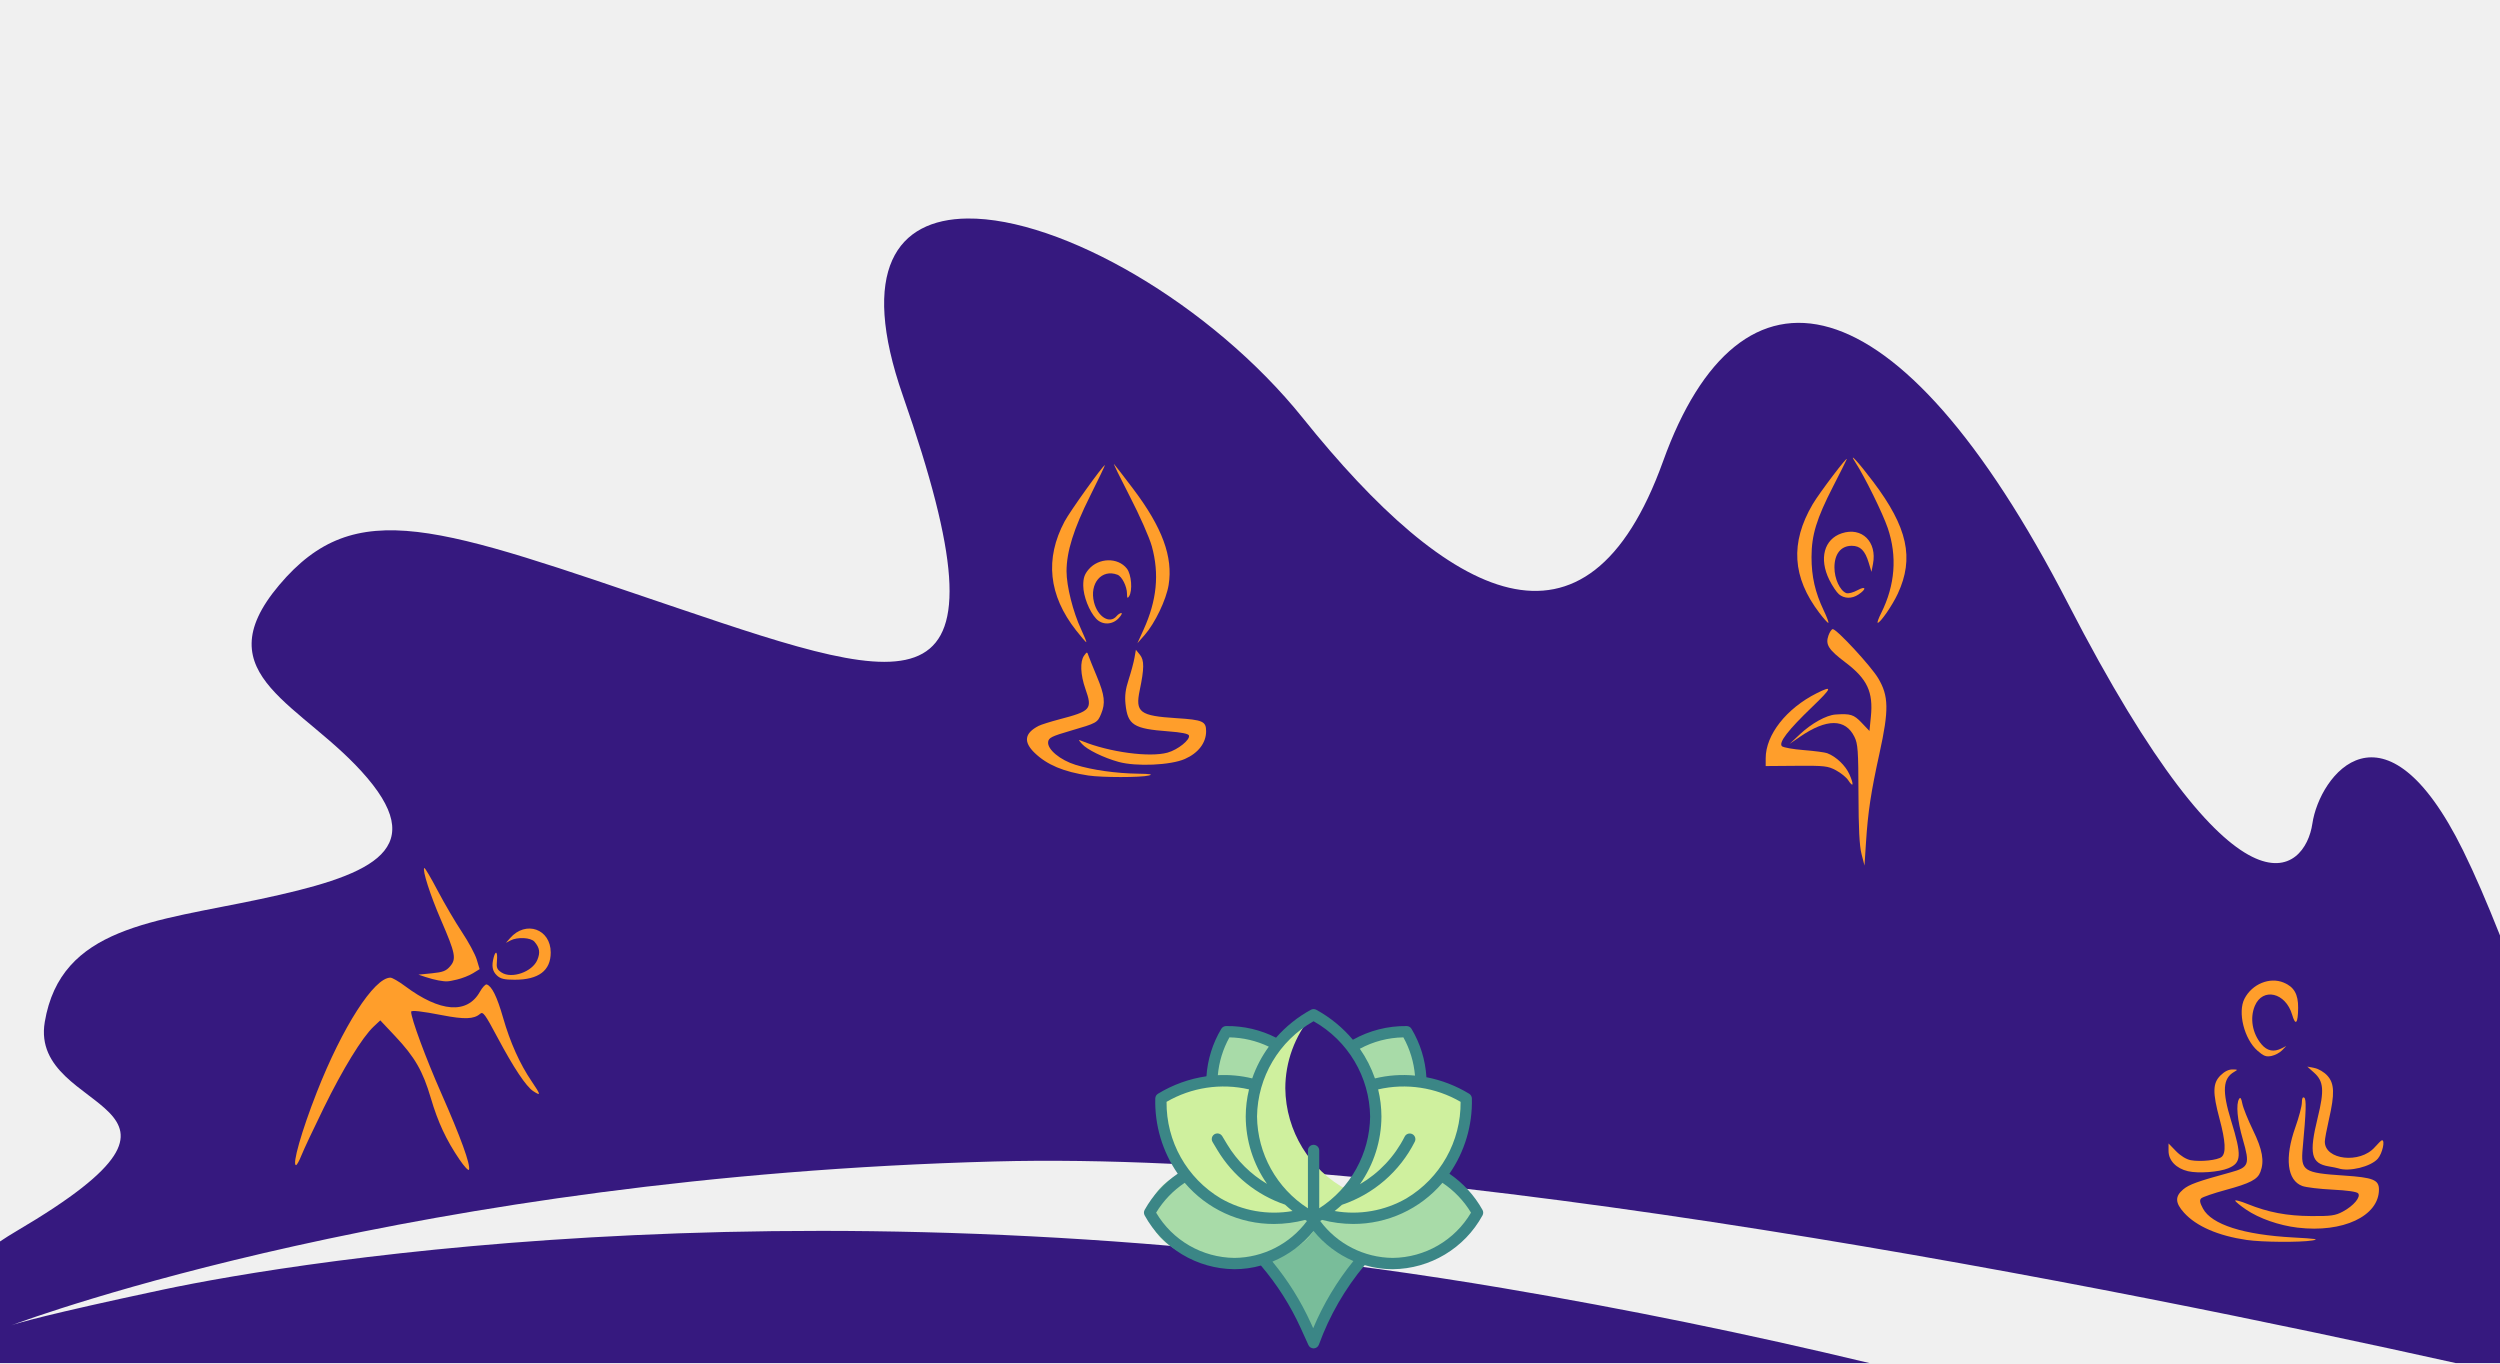
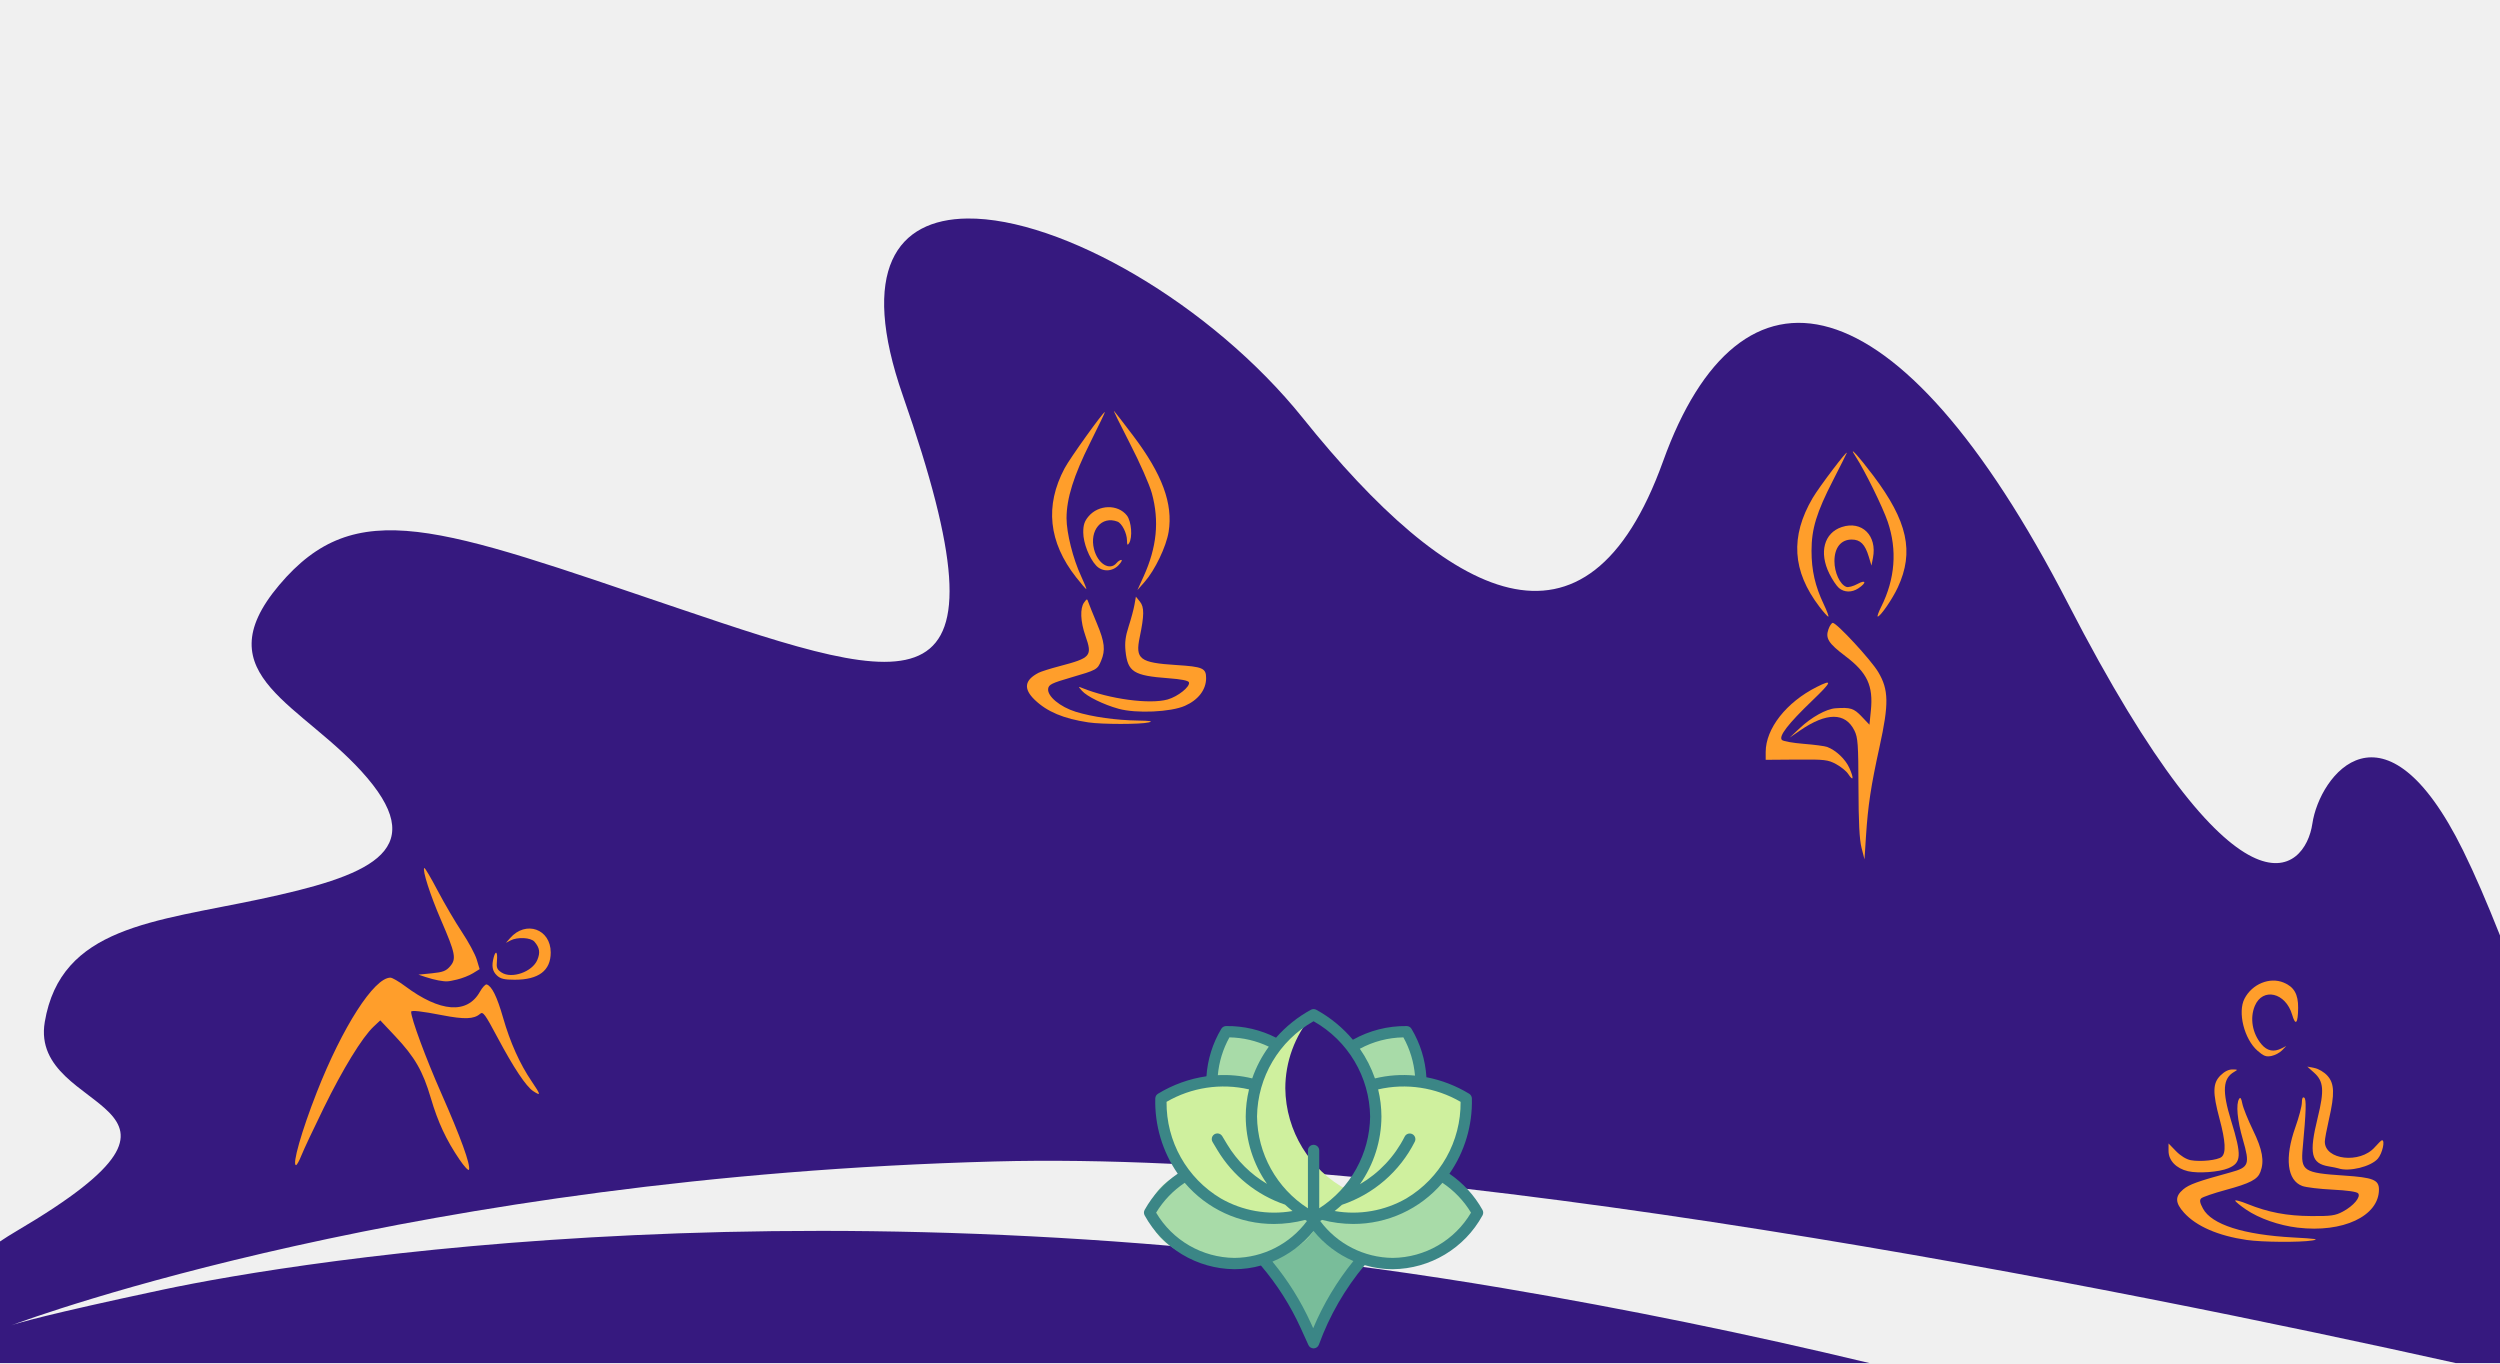
<svg xmlns="http://www.w3.org/2000/svg" width="423.333mm" height="230.815mm" viewBox="0 0 423.333 230.815" version="1.1" id="svg10068">
  <defs id="defs10062" />
  <g id="layer1" transform="translate(145.8988,-152.509)">
    <path id="path5995" d="m 17.917,189.51 c -11.928,0.126 -18.373,8.675 -10.925,30.01 19.087,54.673 2.526,49.753 -38.103,35.973 -40.629,-13.78 -54.507,-19.34 -67.524,-3.898 -13.017,15.442 4.281,20.08 14.933,32.649 10.652,12.569 -0.072,16.665 -18.099,20.507 -18.027,3.843 -33.797,4.67 -36.517,20.813 -2.72,16.143 33.406,12.936 -4.776,35.403 a 55.721,55.721 0 0 0 -2.805,1.763 v 20.595 h 316.57 a 931.079,931.079 0 0 0 -61.996,-12.684 c -113.55,-19.229 -203.257,-4.812 -227.177,0.286 -19.58,4.174 -24.374,5.615 -25.493,6.008 3.917,-1.462 68.758,-25.146 166.552,-27.751 73.946,-1.97 190.407,21.469 247.4,34.141 h 7.477 v -72.41 c -2.151,-5.432 -4.259,-10.347 -6.242,-14.368 -13.405,-27.183 -24.327,-12.764 -25.529,-4.575 -1.201,8.19 -12.316,19.156 -41.376,-37.264 -29.06,-56.421 -55.592,-60.175 -68.563,-24.113 -12.971,36.063 -36.275,23.529 -60.986,-7.269 C 59.243,204.015 33.75,189.343 17.917,189.51 Z" style="fill:#36197f;stroke-width:0.265" />
    <path style="fill:#ff9e2b;fill-opacity:1;stroke-width:0.353" d="m 234.549,362.477 c -4.836,-0.705 -8.537,-2.313 -10.616,-4.614 -1.515,-1.677 -1.555,-2.76 -0.143,-3.948 1.002,-0.843 2.436,-1.359 8.044,-2.893 3.099,-0.848 3.278,-1.332 2.058,-5.558 -0.947,-3.277 -1.196,-5.994 -0.632,-6.884 0.211,-0.333 0.374,-0.091 0.542,0.808 0.132,0.706 0.947,2.734 1.81,4.507 1.607,3.302 1.948,5.231 1.248,7.071 -0.482,1.267 -1.734,1.916 -5.865,3.038 -2.062,0.561 -3.933,1.203 -4.158,1.427 -0.309,0.309 -0.238,0.726 0.293,1.718 1.456,2.719 6.883,4.455 15.341,4.907 3.784,0.202 4.436,0.306 3.175,0.507 -2.14,0.341 -8.504,0.291 -11.099,-0.087 z m 8.629,-2.084 c -3.155,-0.377 -6.525,-1.556 -8.731,-3.054 -1.019,-0.692 -1.852,-1.379 -1.852,-1.527 0,-0.148 0.929,0.106 2.065,0.565 3.538,1.429 6.679,2.025 10.812,2.052 3.36,0.022 4.077,-0.079 5.347,-0.756 1.827,-0.974 3.094,-2.488 2.59,-3.095 -0.222,-0.268 -1.853,-0.503 -4.323,-0.623 -2.181,-0.106 -4.487,-0.384 -5.124,-0.617 -2.58,-0.944 -3.03,-4.751 -1.176,-9.96 0.604,-1.697 1.098,-3.572 1.098,-4.166 0,-0.706 0.136,-0.995 0.395,-0.836 0.39,0.241 0.33,2.255 -0.252,8.524 -0.363,3.906 0.101,4.214 7.026,4.673 4.898,0.325 5.884,0.721 5.884,2.365 0,4.498 -6.117,7.367 -13.758,6.453 z m -18.575,-9.557 c -1.999,-0.465 -3.297,-1.819 -3.297,-3.438 v -1.265 l 1.265,1.302 c 0.769,0.792 1.745,1.392 2.489,1.532 1.648,0.309 4.563,10e-4 5.23,-0.552 0.779,-0.647 0.674,-2.638 -0.34,-6.422 -1.203,-4.49 -1.171,-6.053 0.148,-7.373 0.664,-0.664 1.387,-1.027 2.028,-1.02 0.926,0.01 0.947,0.04 0.292,0.415 -1.923,1.103 -2.059,3.246 -0.523,8.236 1.832,5.953 1.761,7.165 -0.475,8.086 -1.57,0.647 -5.079,0.903 -6.817,0.499 z m 25.454,-0.488 c -0.194,-0.066 -0.92,-0.214 -1.614,-0.329 -3.005,-0.5 -3.379,-2.142 -1.877,-8.253 1.137,-4.628 1.013,-6.162 -0.615,-7.616 l -1.151,-1.028 1.217,0.234 c 0.69,0.132 1.638,0.695 2.187,1.299 1.2,1.317 1.262,3.053 0.265,7.404 -0.378,1.649 -0.692,3.338 -0.697,3.753 -0.037,3.114 5.959,3.801 8.447,0.967 0.576,-0.656 1.131,-1.193 1.234,-1.193 0.559,0 0.069,2.203 -0.69,3.105 -1.148,1.364 -4.865,2.284 -6.708,1.659 z M 236.367,330.427 c -2.253,-1.979 -3.385,-6.512 -2.198,-8.808 1.288,-2.491 4.272,-3.714 6.643,-2.723 1.759,0.735 2.461,1.968 2.441,4.282 -0.024,2.658 -0.442,3.132 -1.018,1.154 -1.094,-3.753 -4.989,-4.668 -6.319,-1.485 -0.868,2.078 -0.419,4.654 1.133,6.498 0.957,1.138 2.078,1.36 3.418,0.676 l 0.771,-0.393 -0.707,0.737 c -0.389,0.405 -1.199,0.836 -1.801,0.956 -0.899,0.18 -1.321,0.02 -2.363,-0.895 z" id="path6090-2" />
    <path style="fill:#ff9e2b;fill-opacity:1;stroke-width:0.353" d="m -68.084,348.869 c -2.26,-3.328 -3.652,-6.311 -4.863,-10.424 -1.347,-4.573 -2.71,-6.94 -6.034,-10.472 l -2.525,-2.683 -1.126,1.058 c -1.929,1.814 -5.203,7.15 -8.442,13.758 -1.712,3.493 -3.409,7.103 -3.772,8.024 -0.363,0.921 -0.779,1.675 -0.923,1.676 -0.709,0.004 0.935,-5.769 3.516,-12.346 4.335,-11.047 9.703,-19.403 12.464,-19.403 0.308,0 1.422,0.644 2.476,1.431 5.939,4.437 10.527,4.785 12.675,0.964 0.424,-0.755 0.946,-1.315 1.158,-1.244 0.866,0.289 1.746,2.07 2.75,5.566 1.229,4.281 2.846,7.882 4.897,10.902 1.53,2.253 1.56,2.473 0.22,1.595 -1.204,-0.789 -3.307,-3.95 -6.037,-9.074 -2.136,-4.009 -2.459,-4.447 -2.958,-4.008 -1.024,0.901 -2.644,0.96 -6.395,0.231 -3.527,-0.685 -5.277,-0.878 -5.277,-0.582 0,1.148 2.478,7.847 5.104,13.799 3.298,7.474 4.974,12.097 4.693,12.941 -0.08,0.239 -0.8,-0.531 -1.602,-1.711 z m -3.609,-30.35 c -0.485,-0.081 -1.438,-0.333 -2.117,-0.559 l -1.235,-0.411 2.27,-0.227 c 1.879,-0.188 2.413,-0.393 3.097,-1.188 1.085,-1.261 0.905,-2.172 -1.547,-7.838 -1.822,-4.21 -3.185,-8.453 -2.83,-8.809 0.091,-0.091 1.108,1.63 2.26,3.823 1.152,2.193 3.004,5.354 4.116,7.024 1.112,1.67 2.241,3.766 2.509,4.659 l 0.488,1.623 -1.136,0.702 c -0.625,0.386 -1.845,0.865 -2.712,1.065 -1.637,0.377 -1.711,0.38 -3.164,0.137 z m 9.944,-0.828 c -0.78,-0.726 -0.939,-1.619 -0.55,-3.073 0.344,-1.282 0.689,-0.911 0.547,0.587 -0.112,1.172 0.006,1.471 0.783,1.98 1.713,1.123 5.212,-0.107 6.057,-2.129 0.523,-1.251 0.396,-2.057 -0.485,-3.083 -0.615,-0.716 -2.875,-0.835 -4.06,-0.213 l -0.771,0.404 0.706,-0.806 c 2.663,-3.041 6.879,-1.542 6.879,2.446 0,3.063 -2.042,4.607 -6.096,4.607 -1.764,0 -2.401,-0.152 -3.01,-0.719 z" id="path6090-8" />
-     <path style="fill:#ff9e2b;fill-opacity:1;stroke-width:0.353" d="m 169.323,297.141 c -0.358,-1.389 -0.506,-4.295 -0.522,-10.231 -0.02,-7.358 -0.097,-8.441 -0.682,-9.629 -1.532,-3.108 -4.713,-3.114 -9.208,-0.02 l -1.764,1.214 1.738,-1.63 c 1.97,-1.847 4.477,-3.237 6.03,-3.344 2.546,-0.175 3.096,-0.002 4.423,1.393 l 1.323,1.391 0.24,-2.389 c 0.424,-4.218 -0.601,-6.414 -4.295,-9.207 -2.892,-2.187 -3.425,-3.027 -2.892,-4.556 0.209,-0.601 0.542,-1.092 0.738,-1.092 0.676,0 6.453,6.246 7.684,8.307 1.796,3.006 1.839,5.371 0.233,12.684 -1.464,6.667 -1.957,9.918 -2.296,15.169 l -0.251,3.881 z m -2.255,-12.508 c -0.32,-0.489 -1.254,-1.248 -2.076,-1.687 -1.371,-0.732 -1.924,-0.795 -6.698,-0.758 l -5.203,0.041 v -1.319 c 0,-3.976 3.492,-8.427 8.643,-11.017 2.763,-1.389 2.606,-0.919 -0.778,2.329 -4.076,3.912 -5.716,6.043 -5.114,6.645 0.218,0.218 1.871,0.513 3.673,0.656 1.802,0.143 3.594,0.379 3.982,0.524 1.507,0.565 3.113,2.092 3.776,3.591 0.785,1.774 0.67,2.33 -0.205,0.995 z m -4.879,-28.326 c -4.604,-6.039 -4.969,-11.887 -1.147,-18.408 1.111,-1.895 6.071,-8.436 5.764,-7.601 -0.073,0.199 -1.109,2.263 -2.301,4.586 -2.806,5.468 -3.653,8.237 -3.653,11.949 0,3.31 0.609,5.983 2.057,9.023 0.557,1.17 0.91,2.127 0.785,2.127 -0.125,0 -0.803,-0.754 -1.505,-1.676 z m 10.465,0 c 2.353,-4.714 2.729,-9.596 1.107,-14.376 -0.848,-2.498 -3.9,-8.698 -5.464,-11.099 -1.34,-2.057 0.51,-0.049 3.004,3.262 5.826,7.732 6.962,12.904 4.162,18.943 -0.911,1.965 -2.941,4.914 -3.396,4.934 -0.138,0.006 0.126,-0.743 0.586,-1.665 z m -7.162,-3.175 c -0.402,-0.34 -1.134,-1.434 -1.627,-2.432 -1.773,-3.593 -0.887,-6.9 2.115,-7.89 3.4,-1.122 6.006,1.449 5.277,5.208 l -0.256,1.323 -0.46,-1.528 c -0.626,-2.081 -1.427,-2.882 -2.882,-2.882 -1.83,0 -2.927,1.376 -2.926,3.667 0.001,1.919 0.93,3.932 2.004,4.344 0.327,0.125 1.18,-0.096 1.91,-0.496 1.462,-0.801 1.563,-0.189 0.124,0.754 -1.104,0.724 -2.376,0.698 -3.281,-0.067 z" id="path6090-9" />
-     <path style="fill:#ff9e2b;fill-opacity:1;stroke-width:0.353" d="m 38.406,283.831 c -4.206,-0.633 -6.984,-1.799 -9.084,-3.813 -1.957,-1.877 -1.747,-3.354 0.653,-4.592 0.407,-0.21 1.995,-0.711 3.528,-1.114 5.337,-1.401 5.603,-1.711 4.398,-5.139 -0.85,-2.417 -0.94,-4.677 -0.225,-5.648 0.498,-0.676 0.507,-0.676 0.745,0.021 0.133,0.388 0.779,1.993 1.436,3.566 1.304,3.121 1.456,4.476 0.702,6.28 -0.629,1.506 -0.731,1.563 -5.151,2.849 -3.205,0.933 -3.72,1.186 -3.82,1.885 -0.179,1.254 2.01,3.084 4.674,3.907 2.81,0.868 6.82,1.433 10.549,1.487 2.08,0.03 2.59,0.117 1.827,0.311 -1.357,0.345 -7.934,0.345 -10.231,-7.9e-4 z m 5.115,-2.306 c -2.54,-0.698 -5.362,-2.083 -6.206,-3.043 -0.665,-0.757 -0.664,-0.763 0.032,-0.479 4.605,1.877 11.433,2.797 14.463,1.949 1.752,-0.491 3.859,-2.182 3.62,-2.905 -0.097,-0.293 -1.289,-0.531 -3.471,-0.693 -5.912,-0.439 -6.904,-1.069 -7.271,-4.618 -0.146,-1.414 -0.005,-2.515 0.535,-4.172 0.403,-1.239 0.843,-2.876 0.978,-3.639 l 0.245,-1.386 0.683,0.844 c 0.746,0.922 0.738,2.312 -0.038,6.027 -0.777,3.723 0.006,4.316 6.219,4.709 4.462,0.282 5.027,0.531 5.027,2.215 0,1.963 -1.322,3.69 -3.592,4.691 -2.411,1.064 -8.233,1.324 -11.224,0.501 z m -7.19,-22.254 c -4.68,-5.963 -5.332,-12.139 -1.951,-18.483 0.912,-1.712 6.506,-9.521 6.82,-9.521 0.059,0 -1.064,2.342 -2.495,5.203 -2.796,5.589 -4.003,9.444 -4.003,12.788 0,2.5 1.103,6.892 2.459,9.79 0.567,1.213 0.963,2.205 0.879,2.205 -0.084,0 -0.853,-0.892 -1.709,-1.983 z m 11.412,-0.134 c 2.251,-4.949 2.695,-9.421 1.402,-14.118 -0.407,-1.478 -2.05,-5.199 -3.735,-8.46 -1.655,-3.201 -2.855,-5.662 -2.668,-5.468 0.187,0.194 1.653,2.091 3.256,4.216 4.921,6.52 6.758,11.505 5.991,16.255 -0.403,2.496 -2.311,6.482 -4.048,8.457 l -1.241,1.411 z m -8.019,-1.852 c -1.183,-1.26 -2.184,-3.825 -2.192,-5.617 -0.006,-1.262 0.204,-1.901 0.897,-2.724 1.694,-2.013 4.965,-2.09 6.488,-0.154 0.779,0.991 0.994,3.735 0.369,4.703 -0.266,0.411 -0.343,0.309 -0.347,-0.458 -0.007,-1.231 -0.851,-2.912 -1.609,-3.203 -2.674,-1.026 -4.788,1.462 -3.972,4.675 0.626,2.467 2.666,3.718 3.812,2.338 0.242,-0.291 0.606,-0.529 0.81,-0.529 0.204,0 -0.002,0.397 -0.457,0.882 -1.072,1.141 -2.772,1.18 -3.797,0.088 z" id="path6090-6" />
+     <path style="fill:#ff9e2b;fill-opacity:1;stroke-width:0.353" d="m 169.323,296.083 c -0.358,-1.389 -0.506,-4.295 -0.522,-10.231 -0.02,-7.358 -0.097,-8.441 -0.682,-9.629 -1.532,-3.108 -4.713,-3.114 -9.208,-0.02 l -1.764,1.214 1.738,-1.63 c 1.97,-1.847 4.477,-3.237 6.03,-3.344 2.546,-0.175 3.096,-0.002 4.423,1.393 l 1.323,1.391 0.24,-2.389 c 0.424,-4.218 -0.601,-6.414 -4.295,-9.207 -2.892,-2.187 -3.425,-3.027 -2.892,-4.556 0.209,-0.601 0.542,-1.092 0.738,-1.092 0.676,0 6.453,6.246 7.684,8.307 1.796,3.006 1.839,5.371 0.233,12.684 -1.464,6.667 -1.957,9.918 -2.296,15.169 l -0.251,3.881 z m -2.255,-12.508 c -0.32,-0.489 -1.254,-1.248 -2.076,-1.687 -1.371,-0.732 -1.924,-0.795 -6.698,-0.758 l -5.203,0.041 v -1.319 c 0,-3.976 3.492,-8.427 8.643,-11.017 2.763,-1.389 2.606,-0.919 -0.778,2.329 -4.076,3.912 -5.716,6.043 -5.114,6.645 0.218,0.218 1.871,0.513 3.673,0.656 1.802,0.143 3.594,0.379 3.982,0.524 1.507,0.565 3.113,2.092 3.776,3.591 0.785,1.774 0.67,2.33 -0.205,0.995 z m -4.879,-28.326 c -4.604,-6.039 -4.969,-11.887 -1.147,-18.408 1.111,-1.895 6.071,-8.436 5.764,-7.601 -0.073,0.199 -1.109,2.263 -2.301,4.586 -2.806,5.468 -3.653,8.237 -3.653,11.949 0,3.31 0.609,5.983 2.057,9.023 0.557,1.17 0.91,2.127 0.785,2.127 -0.125,0 -0.803,-0.754 -1.505,-1.676 z m 10.465,0 c 2.353,-4.714 2.729,-9.596 1.107,-14.376 -0.848,-2.498 -3.9,-8.698 -5.464,-11.099 -1.34,-2.057 0.51,-0.049 3.004,3.262 5.826,7.732 6.962,12.904 4.162,18.943 -0.911,1.965 -2.941,4.914 -3.396,4.934 -0.138,0.006 0.126,-0.743 0.586,-1.665 z m -7.162,-3.175 c -0.402,-0.34 -1.134,-1.434 -1.627,-2.432 -1.773,-3.593 -0.887,-6.9 2.115,-7.89 3.4,-1.122 6.006,1.449 5.277,5.208 l -0.256,1.323 -0.46,-1.528 c -0.626,-2.081 -1.427,-2.882 -2.882,-2.882 -1.83,0 -2.927,1.376 -2.926,3.667 0.001,1.919 0.93,3.932 2.004,4.344 0.327,0.125 1.18,-0.096 1.91,-0.496 1.462,-0.801 1.563,-0.189 0.124,0.754 -1.104,0.724 -2.376,0.698 -3.281,-0.067 z" id="path6090-9" />
+     <path style="fill:#ff9e2b;fill-opacity:1;stroke-width:0.353" d="m 38.406,274.835 c -4.206,-0.633 -6.984,-1.799 -9.084,-3.813 -1.957,-1.877 -1.747,-3.354 0.653,-4.592 0.407,-0.21 1.995,-0.711 3.528,-1.114 5.337,-1.401 5.603,-1.711 4.398,-5.139 -0.85,-2.417 -0.94,-4.677 -0.225,-5.648 0.498,-0.676 0.507,-0.676 0.745,0.021 0.133,0.388 0.779,1.993 1.436,3.566 1.304,3.121 1.456,4.476 0.702,6.28 -0.629,1.506 -0.731,1.563 -5.151,2.849 -3.205,0.933 -3.72,1.186 -3.82,1.885 -0.179,1.254 2.01,3.084 4.674,3.907 2.81,0.868 6.82,1.433 10.549,1.487 2.08,0.03 2.59,0.117 1.827,0.311 -1.357,0.345 -7.934,0.345 -10.231,-7.9e-4 z m 5.115,-2.306 c -2.54,-0.698 -5.362,-2.083 -6.206,-3.043 -0.665,-0.757 -0.664,-0.763 0.032,-0.479 4.605,1.877 11.433,2.797 14.463,1.949 1.752,-0.491 3.859,-2.182 3.62,-2.905 -0.097,-0.293 -1.289,-0.531 -3.471,-0.693 -5.912,-0.439 -6.904,-1.069 -7.271,-4.618 -0.146,-1.414 -0.005,-2.515 0.535,-4.172 0.403,-1.239 0.843,-2.876 0.978,-3.639 l 0.245,-1.386 0.683,0.844 c 0.746,0.922 0.738,2.312 -0.038,6.027 -0.777,3.723 0.006,4.316 6.219,4.709 4.462,0.282 5.027,0.531 5.027,2.215 0,1.963 -1.322,3.69 -3.592,4.691 -2.411,1.064 -8.233,1.324 -11.224,0.501 z m -7.19,-22.254 c -4.68,-5.963 -5.332,-12.139 -1.951,-18.483 0.912,-1.712 6.506,-9.521 6.82,-9.521 0.059,0 -1.064,2.342 -2.495,5.203 -2.796,5.589 -4.003,9.444 -4.003,12.788 0,2.5 1.103,6.892 2.459,9.79 0.567,1.213 0.963,2.205 0.879,2.205 -0.084,0 -0.853,-0.892 -1.709,-1.983 z m 11.412,-0.134 c 2.251,-4.949 2.695,-9.421 1.402,-14.118 -0.407,-1.478 -2.05,-5.199 -3.735,-8.46 -1.655,-3.201 -2.855,-5.662 -2.668,-5.468 0.187,0.194 1.653,2.091 3.256,4.216 4.921,6.52 6.758,11.505 5.991,16.255 -0.403,2.496 -2.311,6.482 -4.048,8.457 l -1.241,1.411 z m -8.019,-1.852 c -1.183,-1.26 -2.184,-3.825 -2.192,-5.617 -0.006,-1.262 0.204,-1.901 0.897,-2.724 1.694,-2.013 4.965,-2.09 6.488,-0.154 0.779,0.991 0.994,3.735 0.369,4.703 -0.266,0.411 -0.343,0.309 -0.347,-0.458 -0.007,-1.231 -0.851,-2.912 -1.609,-3.203 -2.674,-1.026 -4.788,1.462 -3.972,4.675 0.626,2.467 2.666,3.718 3.812,2.338 0.242,-0.291 0.606,-0.529 0.81,-0.529 0.204,0 -0.002,0.397 -0.457,0.882 -1.072,1.141 -2.772,1.18 -3.797,0.088 z" id="path6090-6" />
    <g id="g845" transform="translate(0,10.05417)">
      <g transform="matrix(0.9575242,0,0,0.9575242,45.89306,311.4135)" data-name="Color copy" id="Color_copy">
        <g id="g6347">
          <path id="path6331" style="fill:#79bd9a" d="m 32,61 v 0 L 30.615,57.952 A 48.174,48.174 0 0 0 20.823,43.823 L 15,38 h 34 l -4.4,4.061 A 48.188,48.188 0 0 0 32,61 Z" />
          <ellipse id="ellipse6333" style="fill:#a8dba8" ry="9" rx="15" cy="38" cx="18" />
          <path id="path6335" style="fill:#a8dba8" d="M 46,29 A 16.644,16.644 0 0 0 40.923,29.8 21.418,21.418 0 0 1 32,39 C 31.789,38.885 31.587,38.757 31.381,38.635 A 16.979,16.979 0 0 0 61,38 17.216,17.216 0 0 0 46,29 Z" />
          <path id="path6337" style="fill:#a8dba8" d="M 48.461,6 A 17.742,17.742 0 0 0 38.723,8.707 19.762,19.762 0 0 1 40.464,30.67 16.789,16.789 0 0 0 48.755,23.49 17.216,17.216 0 0 0 48.461,6 Z" />
          <path id="path6339" style="fill:#a8dba8" d="M 21,21 A 19.947,19.947 0 0 1 25.589,8.305 17.788,17.788 0 0 0 16.539,6 17.216,17.216 0 0 0 16.245,23.49 16.727,16.727 0 0 0 23.21,30.064 19.72,19.72 0 0 1 21,21 Z" />
          <path id="path6341" style="fill:#cff09e" d="M 38,34 A 20.611,20.611 0 0 1 27,16 19.96,19.96 0 0 1 31.689,3.183 20.575,20.575 0 0 0 21,21 20.611,20.611 0 0 0 32,39 21.873,21.873 0 0 0 38.311,33.817 C 38.206,33.876 38.106,33.942 38,34 Z" />
          <path id="path6343" style="fill:#cff09e" d="M 42.209,15.462 A 19.7,19.7 0 0 1 43,21 20.478,20.478 0 0 1 33.326,38.208 20.112,20.112 0 0 0 48.906,36.349 20.61,20.61 0 0 0 58.994,17.823 20.98,20.98 0 0 0 42.209,15.462 Z" />
          <path id="path6345" style="fill:#cff09e" d="M 21,21 A 19.7,19.7 0 0 1 21.791,15.462 20.98,20.98 0 0 0 5.006,17.823 20.61,20.61 0 0 0 15.094,36.349 20.112,20.112 0 0 0 30.674,38.208 20.478,20.478 0 0 1 21,21 Z" />
        </g>
      </g>
      <g transform="matrix(0.9575242,0,0,0.9575242,45.89306,311.4135)" data-name="Stroke Closed copy" id="Stroke_Closed_copy">
        <path id="path6350" style="fill:#3b8686" d="m 61.873,37.513 a 18.84,18.84 0 0 0 -5.849,-6.4 22.342,22.342 0 0 0 3.97,-13.313 1,1 0 0 0 -0.48,-0.832 22.8,22.8 0 0 0 -7.56,-2.919 A 18.834,18.834 0 0 0 49.319,5.489 1,1 0 0 0 48.476,5 18.965,18.965 0 0 0 38.952,7.42 22.719,22.719 0 0 0 32.48,2.12 1,1 0 0 0 31.52,2.12 22.728,22.728 0 0 0 25.361,7.054 18.861,18.861 0 0 0 16.524,5 a 1,1 0 0 0 -0.843,0.487 18.85,18.85 0 0 0 -2.628,8.393 22.742,22.742 0 0 0 -8.567,3.086 1,1 0 0 0 -0.48,0.832 22.342,22.342 0 0 0 3.97,13.309 18.84,18.84 0 0 0 -5.849,6.4 1,1 0 0 0 0,0.974 A 18.292,18.292 0 0 0 18,48 a 17.561,17.561 0 0 0 4.694,-0.647 47.131,47.131 0 0 1 7.011,11.013 l 1.385,3.048 A 1,1 0 0 0 32,62 h 0.039 a 1,1 0 0 0 0.9,-0.657 47.05,47.05 0 0 1 8.1,-14.062 A 17.54,17.54 0 0 0 46,48 a 18.292,18.292 0 0 0 15.873,-9.513 1,1 0 0 0 0,-0.974 z M 48.406,35.482 a 18.918,18.918 0 0 1 -12.681,2.229 q 0.667,-0.529 1.29,-1.1 A 22.43,22.43 0 0 0 49.9,25.447 1,1 0 0 0 48.11,24.553 20.4,20.4 0 0 1 40.196,32.973 20.973,20.973 0 0 0 44,21 20.52,20.52 0 0 0 43.418,16.2 20.052,20.052 0 0 1 58,18.4 19.654,19.654 0 0 1 48.406,35.482 Z M 47.883,7 a 16.829,16.829 0 0 1 2.052,6.759 21.245,21.245 0 0 0 -7.083,0.5 A 21.419,21.419 0 0 0 40.182,9.015 16.68,16.68 0 0 1 47.883,7 Z M 32,4.148 A 19.658,19.658 0 0 1 42,21 19.567,19.567 0 0 1 33,37.226 V 27 a 1,1 0 0 0 -2,0 V 37.226 A 19.567,19.567 0 0 1 22,21 19.658,19.658 0 0 1 32,4.148 Z M 17.117,7 a 16.813,16.813 0 0 1 6.967,1.645 21.457,21.457 0 0 0 -2.936,5.61 A 21.154,21.154 0 0 0 15.067,13.688 16.854,16.854 0 0 1 17.117,7 Z m 3.465,9.2 A 20.52,20.52 0 0 0 20,21 20.959,20.959 0 0 0 23.767,32.908 20.273,20.273 0 0 1 16.716,25.916 l -0.859,-1.431 a 1,1 0 1 0 -1.714,1.03 L 15,26.945 a 22.312,22.312 0 0 0 11.948,9.633 c 0.425,0.394 0.869,0.77 1.327,1.134 A 18.92,18.92 0 0 1 15.593,35.482 19.654,19.654 0 0 1 6,18.4 20.059,20.059 0 0 1 20.582,16.2 Z M 4.155,38 a 16.808,16.808 0 0 1 5.057,-5.28 20.64,20.64 0 0 0 15.794,7.28 21.974,21.974 0 0 0 5.5,-0.718 c 0.108,0.066 0.219,0.128 0.327,0.193 A 16.152,16.152 0 0 1 18,46 16.268,16.268 0 0 1 4.155,38 Z M 31.932,58.432 31.525,57.538 A 49.061,49.061 0 0 0 24.725,46.659 18.463,18.463 0 0 0 32,41.234 18.478,18.478 0 0 0 39.038,46.557 48.947,48.947 0 0 0 31.932,58.432 Z M 46,46 A 16.152,16.152 0 0 1 33.168,39.471 c 0.108,-0.065 0.219,-0.127 0.327,-0.193 a 21.968,21.968 0 0 0 5.5,0.718 A 20.64,20.64 0 0 0 54.788,32.72 16.808,16.808 0 0 1 59.845,38 16.268,16.268 0 0 1 46,46 Z" />
      </g>
    </g>
    <flowRoot xml:space="preserve" id="flowRoot9999" style="font-style:normal;font-variant:normal;font-weight:normal;font-stretch:normal;font-size:85.333px;line-height:1.25;font-family:Papyrus;-inkscape-font-specification:Papyrus;letter-spacing:0px;word-spacing:0px;fill:#ffffff;fill-opacity:1;stroke:none" transform="matrix(0.2645833,0,0,0.2645833,-161.2446,76.64585)">
      <flowRegion id="flowRegion10001" style="font-style:normal;font-variant:normal;font-weight:normal;font-stretch:normal;font-size:85.333px;font-family:Papyrus;-inkscape-font-specification:Papyrus;fill:#ffffff">
        <rect id="rect10003" width="885.542" height="186.553" x="509.117" y="835.941" style="font-style:normal;font-variant:normal;font-weight:normal;font-stretch:normal;font-size:85.333px;font-family:Papyrus;-inkscape-font-specification:Papyrus;fill:#ffffff" />
      </flowRegion>
      <flowPara id="flowPara10005" style="font-size:64px">yoga and mindfulness for kids</flowPara>
    </flowRoot>
  </g>
</svg>
